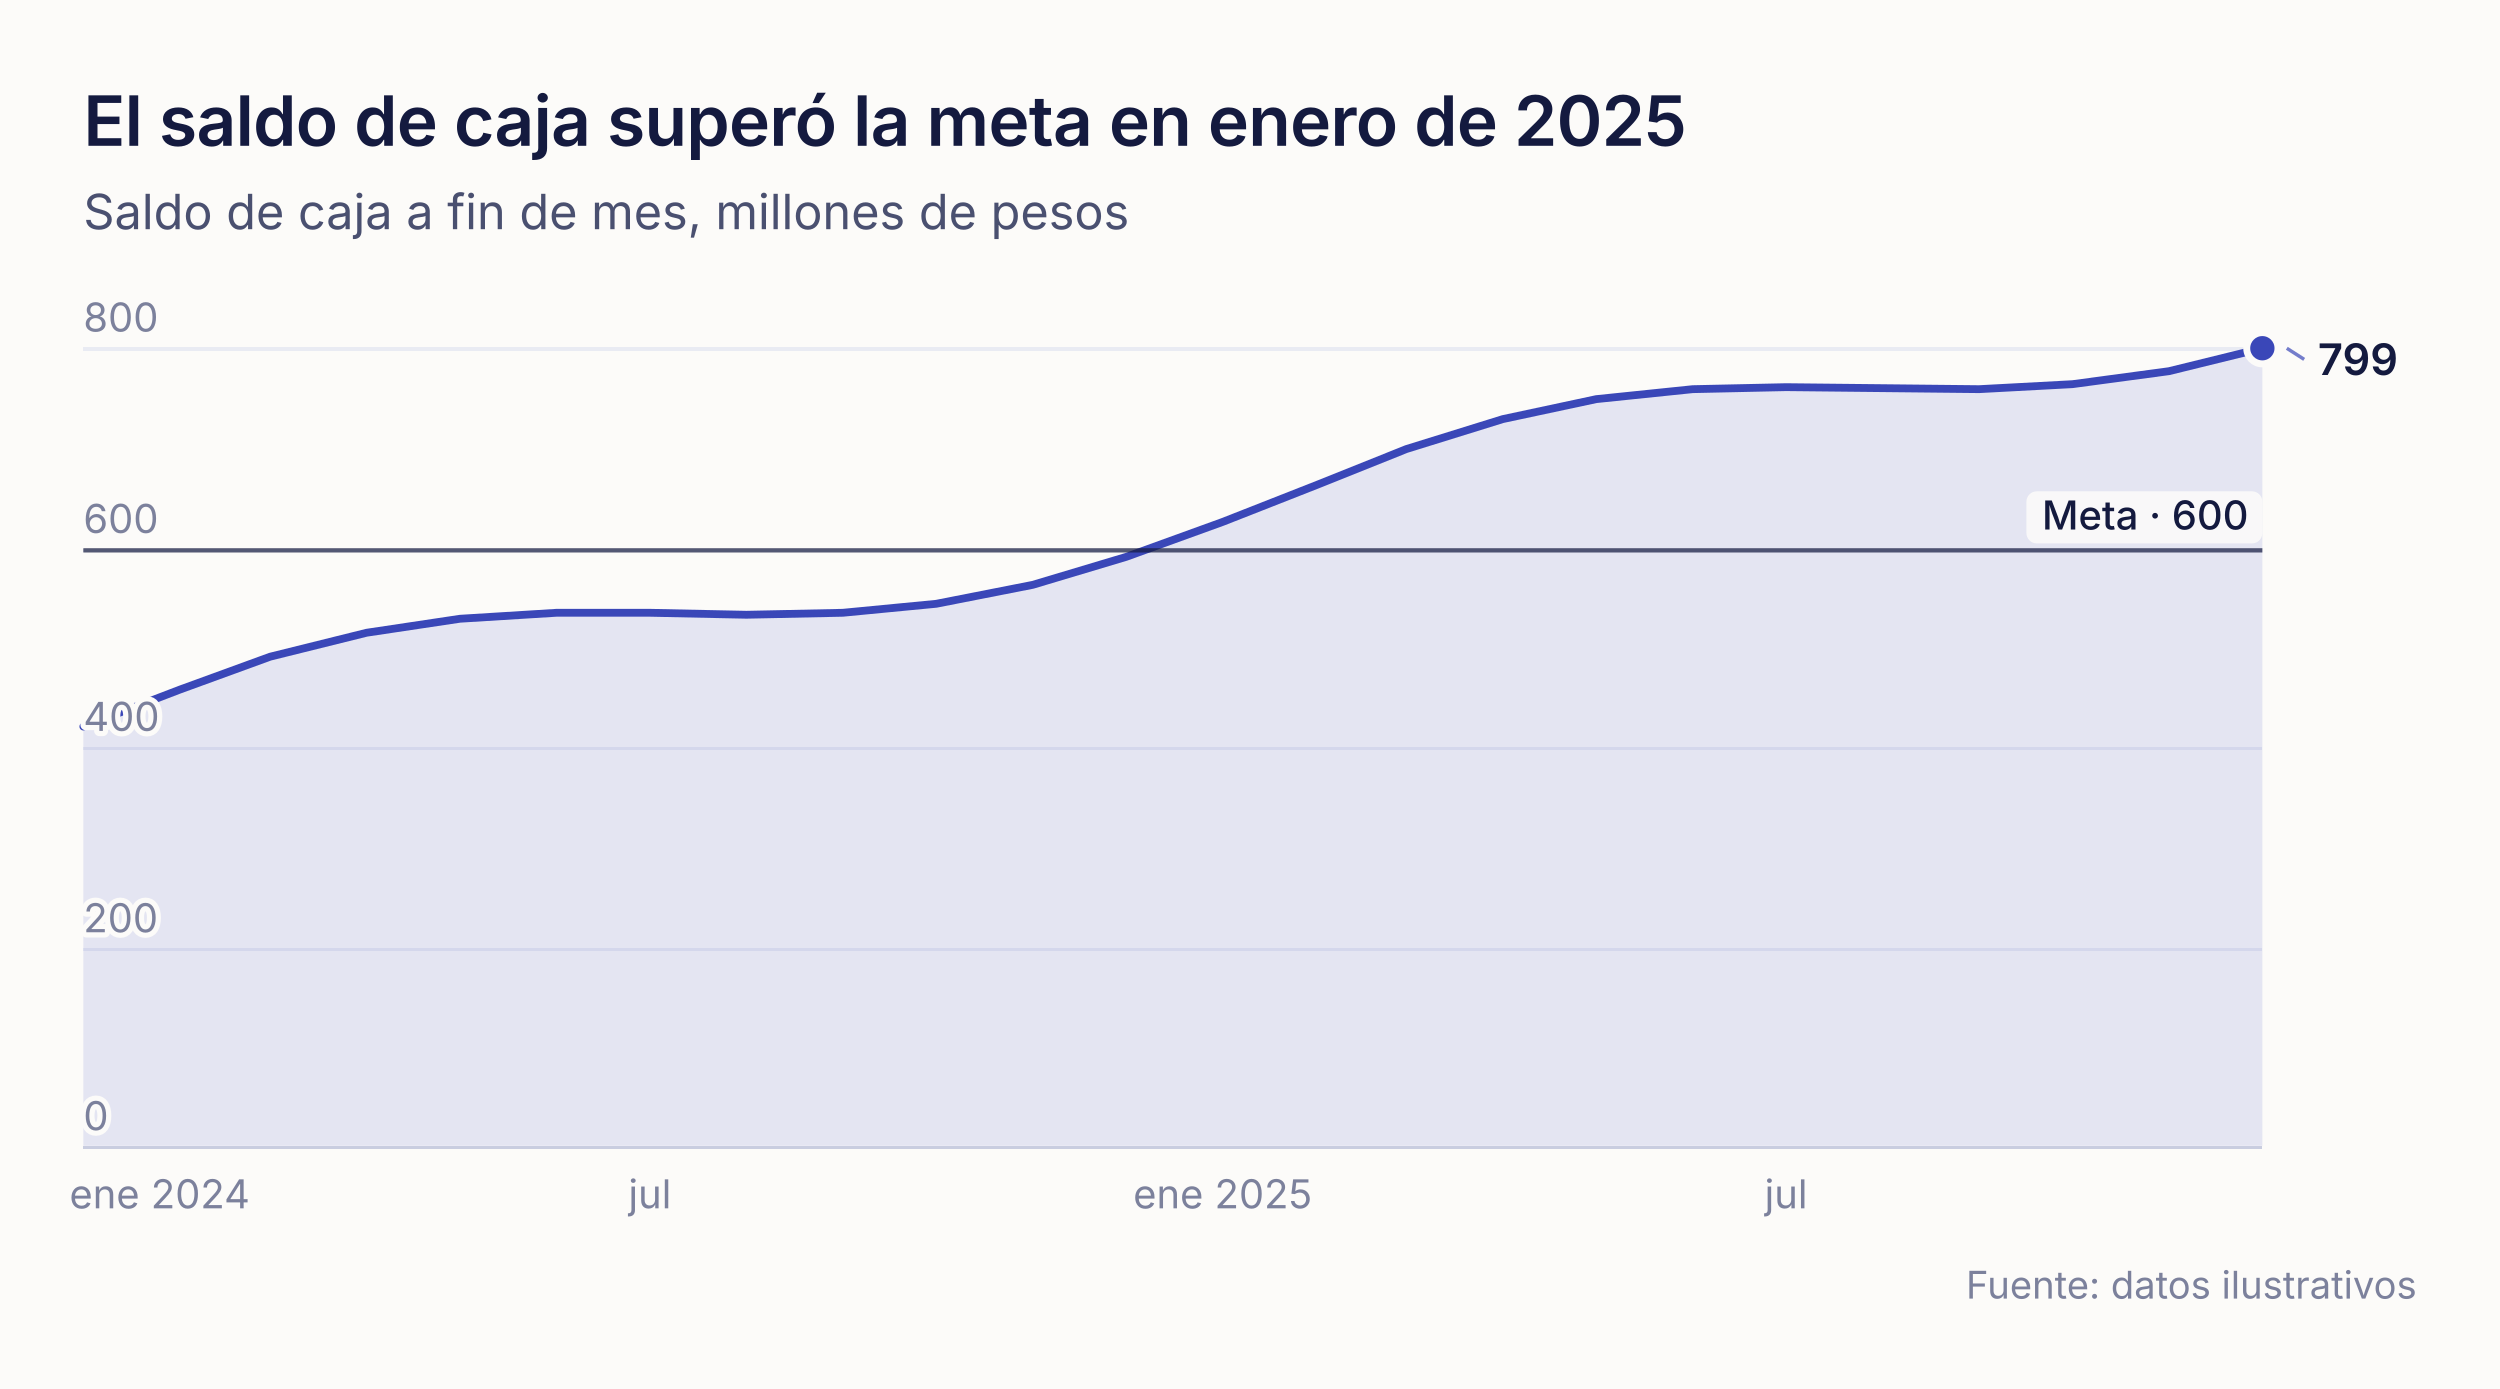
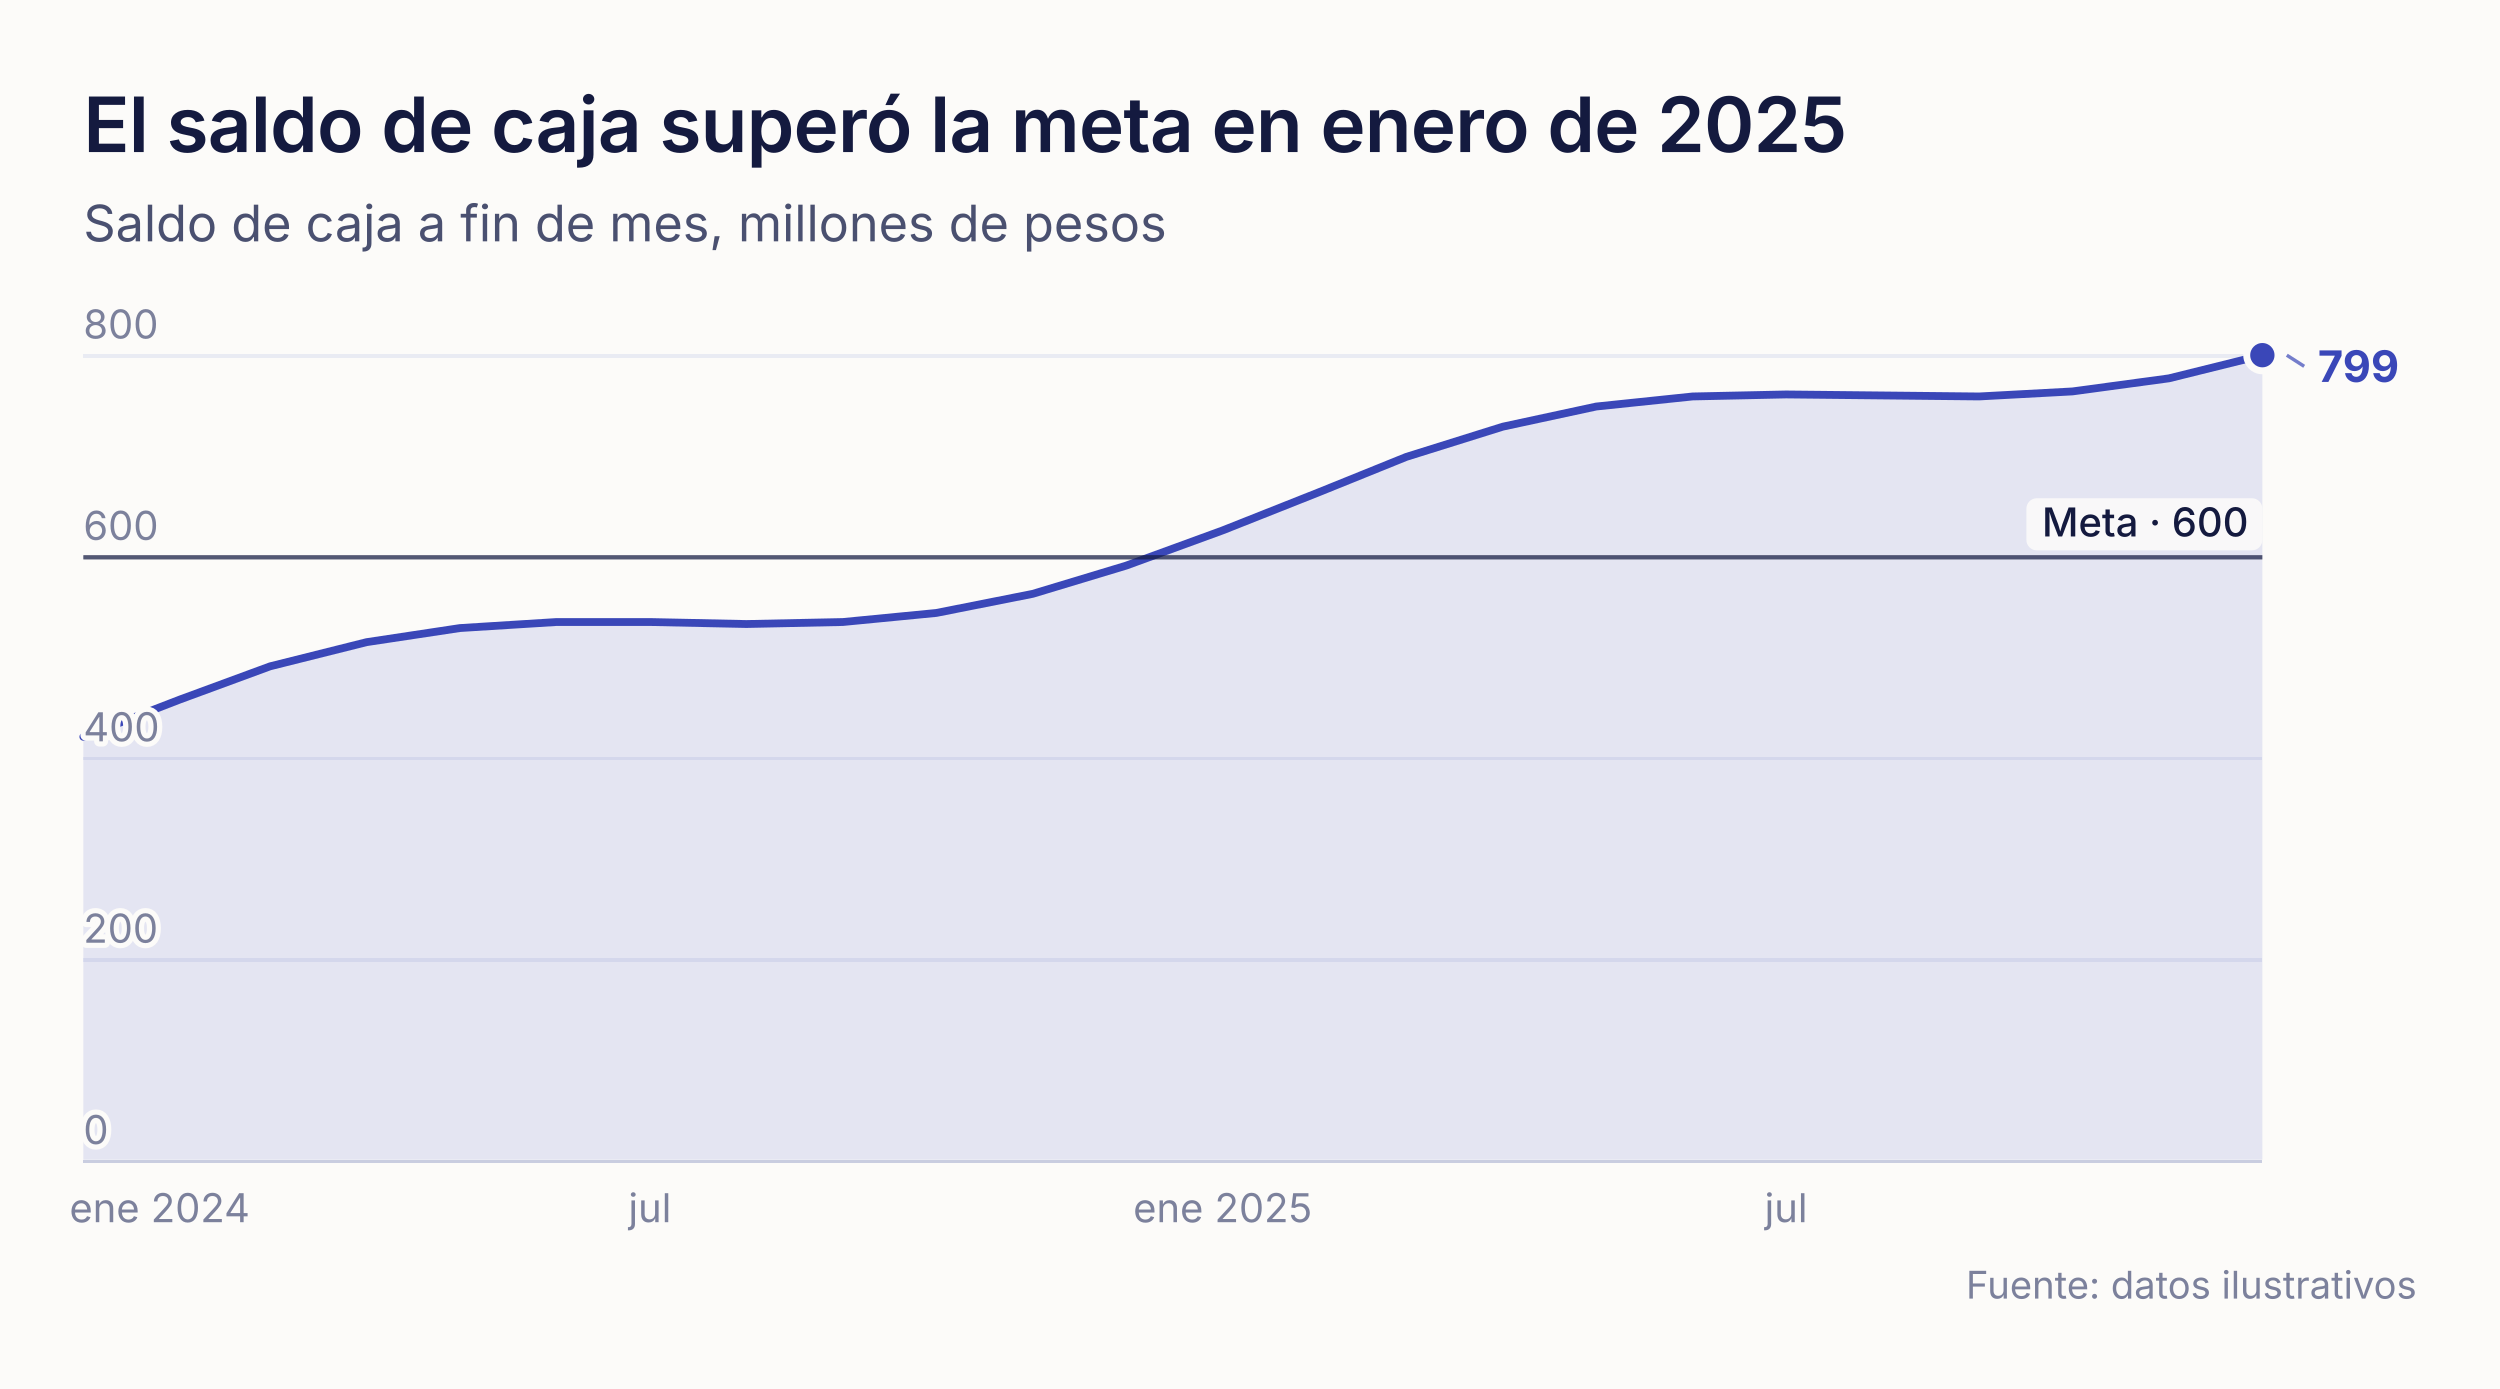
<svg xmlns="http://www.w3.org/2000/svg" viewBox="0 0 720 400" width="720" height="400" role="img" aria-labelledby="pacuiqmi-t pacuiqmi-d" font-family="'Mozilla Text', 'Inter', system-ui, -apple-system, 'Segoe UI', Roboto, sans-serif" class="pa-chart" data-pa-type="area" data-pa-mode="light" style="max-width:100%;height:auto;font-variant-numeric:lining-nums">
  <style>.pa-m{transition:opacity .15s ease}.pa-focus .pa-m{opacity:.28}.pa-focus .pa-m.pa-on{opacity:1}</style>
  <rect width="720" height="400" fill="#FCFBF9" />
  <g class="pa-header">
-     <text x="24" y="42" fill="#141A3F" font-size="20" font-weight="600" letter-spacing="-0.01em">El saldo de caja superó la meta en enero de 2025</text>
-     <text x="24" y="66" fill="#4A5070" font-size="14">Saldo de caja a fin de mes, millones de pesos</text>
+     <text x="24" y="43.8" fill="#141A3F" font-size="22" font-weight="600" letter-spacing="-0.01em">El saldo de caja superó la meta en enero de 2025</text>
+     <text x="24" y="69.5" fill="#4A5070" font-size="14.5">Saldo de caja a fin de mes, millones de pesos</text>
  </g>
  <g class="pa-body">
    <g class="pa-grid">
-       <line x1="24" x2="651.56" y1="330.5" y2="330.5" stroke="#C9CDE0" stroke-width="1" shape-rendering="crispEdges" />
-       <line x1="24" x2="651.56" y1="273.5" y2="273.5" stroke="#E9EBF3" stroke-width="1" shape-rendering="crispEdges" />
-       <line x1="24" x2="651.56" y1="215.5" y2="215.5" stroke="#E9EBF3" stroke-width="1" shape-rendering="crispEdges" />
-       <line x1="24" x2="651.56" y1="158.5" y2="158.5" stroke="#E9EBF3" stroke-width="1" shape-rendering="crispEdges" />
-       <line x1="24" x2="651.56" y1="100.5" y2="100.5" stroke="#E9EBF3" stroke-width="1" shape-rendering="crispEdges" />
+       <line x1="24" x2="651.56" y1="334.5" y2="334.5" stroke="#C9CDE0" stroke-width="1" shape-rendering="crispEdges" />
+       <line x1="24" x2="651.56" y1="276.5" y2="276.5" stroke="#E9EBF3" stroke-width="1" shape-rendering="crispEdges" />
+       <line x1="24" x2="651.56" y1="218.5" y2="218.5" stroke="#E9EBF3" stroke-width="1" shape-rendering="crispEdges" />
+       <line x1="24" x2="651.56" y1="160.5" y2="160.5" stroke="#E9EBF3" stroke-width="1" shape-rendering="crispEdges" />
+       <line x1="24" x2="651.56" y1="102.5" y2="102.5" stroke="#E9EBF3" stroke-width="1" shape-rendering="crispEdges" />
    </g>
    <g>
-       <text x="20" y="348" fill="#7C819C" font-size="11.5" text-anchor="start">ene 2024</text>
-       <text x="187.17" y="348" fill="#7C819C" font-size="11.5" text-anchor="middle">jul</text>
-       <text x="352.13" y="348" fill="#7C819C" font-size="11.5" text-anchor="middle">ene 2025</text>
-       <text x="514.39" y="348" fill="#7C819C" font-size="11.5" text-anchor="middle">jul</text>
+       <text x="20" y="352" fill="#7C819C" font-size="11.5" text-anchor="start">ene 2024</text>
+       <text x="187.17" y="352" fill="#7C819C" font-size="11.5" text-anchor="middle">jul</text>
+       <text x="352.13" y="352" fill="#7C819C" font-size="11.5" text-anchor="middle">ene 2025</text>
+       <text x="514.39" y="352" fill="#7C819C" font-size="11.5" text-anchor="middle">jul</text>
    </g>
    <g class="pa-m" data-series="Saldo">
-       <path d="M24.00,209.25L51.79,198.61L77.79,189.13L105.58,182.23L132.48,178.20L160.27,176.48L187.17,176.48L214.96,177.05L242.75,176.48L269.65,173.89L297.44,168.43L324.33,160.38L352.13,150.31L379.92,139.39L405.02,129.33L432.81,120.70L459.71,114.95L487.50,112.08L514.39,111.50L542.19,111.79L569.98,112.08L596.87,110.64L624.67,106.90L651.56,100.29L651.56,330.00L24.00,330.00Z" fill="#3A47B8" fill-opacity="0.12" stroke="none" stroke-width="0" />
-       <path d="M24.00,209.25L51.79,198.61L77.79,189.13L105.58,182.23L132.48,178.20L160.27,176.48L187.17,176.48L214.96,177.05L242.75,176.48L269.65,173.89L297.44,168.43L324.33,160.38L352.13,150.31L379.92,139.39L405.02,129.33L432.81,120.70L459.71,114.95L487.50,112.08L514.39,111.50L542.19,111.79L569.98,112.08L596.87,110.64L624.67,106.90L651.56,100.29" fill="none" stroke="#3A47B8" stroke-width="2.25" stroke-linejoin="round" stroke-linecap="round" />
-       <circle cx="651.56" cy="100.29" r="4.5" fill="#3A47B8" stroke="#FCFBF9" stroke-width="2" />
+       <path d="M24.00,212.20L51.79,201.47L77.79,191.90L105.58,184.94L132.48,180.88L160.27,179.14L187.17,179.14L214.96,179.72L242.75,179.14L269.65,176.53L297.44,171.02L324.33,162.90L352.13,152.75L379.92,141.73L405.02,131.58L432.81,122.88L459.71,117.08L487.50,114.18L514.39,113.60L542.19,113.89L569.98,114.18L596.87,112.73L624.67,108.96L651.56,102.29L651.56,334.00L24.00,334.00Z" fill="#3A47B8" fill-opacity="0.12" stroke="none" stroke-width="0" />
+       <path d="M24.00,212.20L51.79,201.47L77.79,191.90L105.58,184.94L132.48,180.88L160.27,179.14L187.17,179.14L214.96,179.72L242.75,179.14L269.65,176.53L297.44,171.02L324.33,162.90L352.13,152.75L379.92,141.73L405.02,131.58L432.81,122.88L459.71,117.08L487.50,114.18L514.39,113.60L542.19,113.89L569.98,114.18L596.87,112.73L624.67,108.96L651.56,102.29" fill="none" stroke="#3A47B8" stroke-width="2.25" stroke-linejoin="round" stroke-linecap="round" />
+       <circle cx="651.56" cy="102.29" r="4.5" fill="#3A47B8" stroke="#FCFBF9" stroke-width="2" />
    </g>
    <g class="pa-refs">
-       <line x1="24" x2="651.56" y1="158.5" y2="158.5" stroke="#141A3F" stroke-width="1.25" opacity="0.7" />
-       <rect x="583.61" y="141.5" width="67.95" height="15" rx="3" fill="#FCFBF9" opacity="0.9" />
-       <text x="647.56" y="152.5" fill="#141A3F" font-size="11.5" font-weight="500" text-anchor="end">Meta · 600</text>
+       <line x1="24" x2="651.56" y1="160.5" y2="160.5" stroke="#141A3F" stroke-width="1.25" opacity="0.7" />
+       <rect x="583.61" y="143.5" width="67.95" height="15" rx="3" fill="#FCFBF9" opacity="0.9" />
+       <text x="647.56" y="154.5" fill="#141A3F" font-size="11.5" font-weight="500" text-anchor="end">Meta · 600</text>
    </g>
    <g class="pa-axis pa-axis-y">
-       <text x="24" y="325.5" fill="#7C819C" font-size="11.5" stroke="#FCFBF9" stroke-width="3" paint-order="stroke" stroke-linejoin="round">0</text>
-       <text x="24" y="268.5" fill="#7C819C" font-size="11.5" stroke="#FCFBF9" stroke-width="3" paint-order="stroke" stroke-linejoin="round">200</text>
-       <text x="24" y="210.5" fill="#7C819C" font-size="11.5" stroke="#FCFBF9" stroke-width="3" paint-order="stroke" stroke-linejoin="round">400</text>
-       <text x="24" y="153.5" fill="#7C819C" font-size="11.5" stroke="#FCFBF9" stroke-width="3" paint-order="stroke" stroke-linejoin="round">600</text>
-       <text x="24" y="95.5" fill="#7C819C" font-size="11.5" stroke="#FCFBF9" stroke-width="3" paint-order="stroke" stroke-linejoin="round">800</text>
+       <text x="24" y="329.5" fill="#7C819C" font-size="11.5" stroke="#FCFBF9" stroke-width="3" paint-order="stroke" stroke-linejoin="round">0</text>
+       <text x="24" y="271.5" fill="#7C819C" font-size="11.5" stroke="#FCFBF9" stroke-width="3" paint-order="stroke" stroke-linejoin="round">200</text>
+       <text x="24" y="213.5" fill="#7C819C" font-size="11.5" stroke="#FCFBF9" stroke-width="3" paint-order="stroke" stroke-linejoin="round">400</text>
+       <text x="24" y="155.5" fill="#7C819C" font-size="11.5" stroke="#FCFBF9" stroke-width="3" paint-order="stroke" stroke-linejoin="round">600</text>
+       <text x="24" y="97.5" fill="#7C819C" font-size="11.5" stroke="#FCFBF9" stroke-width="3" paint-order="stroke" stroke-linejoin="round">800</text>
    </g>
    <g class="pa-endlabel">
-       <path d="M658.6,100.3L658.6,100.3L663.6,103.5" fill="none" stroke="#3A47B8" stroke-width="1" opacity="0.7" />
-       <text x="667.56" y="108" fill="#141A3F" font-size="12.5" font-weight="600">799</text>
+       <path d="M658.6,102.3L658.6,102.3L663.6,105.5" fill="none" stroke="#3A47B8" stroke-width="1" opacity="0.7" />
+       <text x="667.56" y="110" fill="#3A47B8" font-size="12.5" font-weight="700">799</text>
    </g>
-     <rect class="pa-cross" x="20" y="100" width="635.56" height="230" fill="transparent" data-cross="[{&quot;x&quot;:24,&quot;t&quot;:&quot;ene 2024&quot;,&quot;v&quot;:[[&quot;Saldo&quot;,&quot;#3A47B8&quot;,209.3,&quot;420&quot;]]},{&quot;x&quot;:51.8,&quot;t&quot;:&quot;feb 2024&quot;,&quot;v&quot;:[[&quot;Saldo&quot;,&quot;#3A47B8&quot;,198.6,&quot;457&quot;]]},{&quot;x&quot;:77.8,&quot;t&quot;:&quot;mar 2024&quot;,&quot;v&quot;:[[&quot;Saldo&quot;,&quot;#3A47B8&quot;,189.1,&quot;490&quot;]]},{&quot;x&quot;:105.6,&quot;t&quot;:&quot;abr 2024&quot;,&quot;v&quot;:[[&quot;Saldo&quot;,&quot;#3A47B8&quot;,182.2,&quot;514&quot;]]},{&quot;x&quot;:132.5,&quot;t&quot;:&quot;may 2024&quot;,&quot;v&quot;:[[&quot;Saldo&quot;,&quot;#3A47B8&quot;,178.2,&quot;528&quot;]]},{&quot;x&quot;:160.3,&quot;t&quot;:&quot;jun 2024&quot;,&quot;v&quot;:[[&quot;Saldo&quot;,&quot;#3A47B8&quot;,176.5,&quot;534&quot;]]},{&quot;x&quot;:187.2,&quot;t&quot;:&quot;jul 2024&quot;,&quot;v&quot;:[[&quot;Saldo&quot;,&quot;#3A47B8&quot;,176.5,&quot;534&quot;]]},{&quot;x&quot;:215,&quot;t&quot;:&quot;ago 2024&quot;,&quot;v&quot;:[[&quot;Saldo&quot;,&quot;#3A47B8&quot;,177.1,&quot;532&quot;]]},{&quot;x&quot;:242.8,&quot;t&quot;:&quot;sep 2024&quot;,&quot;v&quot;:[[&quot;Saldo&quot;,&quot;#3A47B8&quot;,176.5,&quot;534&quot;]]},{&quot;x&quot;:269.6,&quot;t&quot;:&quot;oct 2024&quot;,&quot;v&quot;:[[&quot;Saldo&quot;,&quot;#3A47B8&quot;,173.9,&quot;543&quot;]]},{&quot;x&quot;:297.4,&quot;t&quot;:&quot;nov 2024&quot;,&quot;v&quot;:[[&quot;Saldo&quot;,&quot;#3A47B8&quot;,168.4,&quot;562&quot;]]},{&quot;x&quot;:324.3,&quot;t&quot;:&quot;dic 2024&quot;,&quot;v&quot;:[[&quot;Saldo&quot;,&quot;#3A47B8&quot;,160.4,&quot;590&quot;]]},{&quot;x&quot;:352.1,&quot;t&quot;:&quot;ene 2025&quot;,&quot;v&quot;:[[&quot;Saldo&quot;,&quot;#3A47B8&quot;,150.3,&quot;625&quot;]]},{&quot;x&quot;:379.9,&quot;t&quot;:&quot;feb 2025&quot;,&quot;v&quot;:[[&quot;Saldo&quot;,&quot;#3A47B8&quot;,139.4,&quot;663&quot;]]},{&quot;x&quot;:405,&quot;t&quot;:&quot;mar 2025&quot;,&quot;v&quot;:[[&quot;Saldo&quot;,&quot;#3A47B8&quot;,129.3,&quot;698&quot;]]},{&quot;x&quot;:432.8,&quot;t&quot;:&quot;abr 2025&quot;,&quot;v&quot;:[[&quot;Saldo&quot;,&quot;#3A47B8&quot;,120.7,&quot;728&quot;]]},{&quot;x&quot;:459.7,&quot;t&quot;:&quot;may 2025&quot;,&quot;v&quot;:[[&quot;Saldo&quot;,&quot;#3A47B8&quot;,115,&quot;748&quot;]]},{&quot;x&quot;:487.5,&quot;t&quot;:&quot;jun 2025&quot;,&quot;v&quot;:[[&quot;Saldo&quot;,&quot;#3A47B8&quot;,112.1,&quot;758&quot;]]},{&quot;x&quot;:514.4,&quot;t&quot;:&quot;jul 2025&quot;,&quot;v&quot;:[[&quot;Saldo&quot;,&quot;#3A47B8&quot;,111.5,&quot;760&quot;]]},{&quot;x&quot;:542.2,&quot;t&quot;:&quot;ago 2025&quot;,&quot;v&quot;:[[&quot;Saldo&quot;,&quot;#3A47B8&quot;,111.8,&quot;759&quot;]]},{&quot;x&quot;:570,&quot;t&quot;:&quot;sep 2025&quot;,&quot;v&quot;:[[&quot;Saldo&quot;,&quot;#3A47B8&quot;,112.1,&quot;758&quot;]]},{&quot;x&quot;:596.9,&quot;t&quot;:&quot;oct 2025&quot;,&quot;v&quot;:[[&quot;Saldo&quot;,&quot;#3A47B8&quot;,110.6,&quot;763&quot;]]},{&quot;x&quot;:624.7,&quot;t&quot;:&quot;nov 2025&quot;,&quot;v&quot;:[[&quot;Saldo&quot;,&quot;#3A47B8&quot;,106.9,&quot;776&quot;]]},{&quot;x&quot;:651.6,&quot;t&quot;:&quot;dic 2025&quot;,&quot;v&quot;:[[&quot;Saldo&quot;,&quot;#3A47B8&quot;,100.3,&quot;799&quot;]]}]" data-y0="100" data-y1="330" />
+     <rect class="pa-cross" x="20" y="102" width="635.56" height="232" fill="transparent" data-cross="[{&quot;x&quot;:24,&quot;t&quot;:&quot;ene 2024&quot;,&quot;v&quot;:[[&quot;Saldo&quot;,&quot;#3A47B8&quot;,212.2,&quot;420&quot;]]},{&quot;x&quot;:51.8,&quot;t&quot;:&quot;feb 2024&quot;,&quot;v&quot;:[[&quot;Saldo&quot;,&quot;#3A47B8&quot;,201.5,&quot;457&quot;]]},{&quot;x&quot;:77.8,&quot;t&quot;:&quot;mar 2024&quot;,&quot;v&quot;:[[&quot;Saldo&quot;,&quot;#3A47B8&quot;,191.9,&quot;490&quot;]]},{&quot;x&quot;:105.6,&quot;t&quot;:&quot;abr 2024&quot;,&quot;v&quot;:[[&quot;Saldo&quot;,&quot;#3A47B8&quot;,184.9,&quot;514&quot;]]},{&quot;x&quot;:132.5,&quot;t&quot;:&quot;may 2024&quot;,&quot;v&quot;:[[&quot;Saldo&quot;,&quot;#3A47B8&quot;,180.9,&quot;528&quot;]]},{&quot;x&quot;:160.3,&quot;t&quot;:&quot;jun 2024&quot;,&quot;v&quot;:[[&quot;Saldo&quot;,&quot;#3A47B8&quot;,179.1,&quot;534&quot;]]},{&quot;x&quot;:187.2,&quot;t&quot;:&quot;jul 2024&quot;,&quot;v&quot;:[[&quot;Saldo&quot;,&quot;#3A47B8&quot;,179.1,&quot;534&quot;]]},{&quot;x&quot;:215,&quot;t&quot;:&quot;ago 2024&quot;,&quot;v&quot;:[[&quot;Saldo&quot;,&quot;#3A47B8&quot;,179.7,&quot;532&quot;]]},{&quot;x&quot;:242.8,&quot;t&quot;:&quot;sep 2024&quot;,&quot;v&quot;:[[&quot;Saldo&quot;,&quot;#3A47B8&quot;,179.1,&quot;534&quot;]]},{&quot;x&quot;:269.6,&quot;t&quot;:&quot;oct 2024&quot;,&quot;v&quot;:[[&quot;Saldo&quot;,&quot;#3A47B8&quot;,176.5,&quot;543&quot;]]},{&quot;x&quot;:297.4,&quot;t&quot;:&quot;nov 2024&quot;,&quot;v&quot;:[[&quot;Saldo&quot;,&quot;#3A47B8&quot;,171,&quot;562&quot;]]},{&quot;x&quot;:324.3,&quot;t&quot;:&quot;dic 2024&quot;,&quot;v&quot;:[[&quot;Saldo&quot;,&quot;#3A47B8&quot;,162.9,&quot;590&quot;]]},{&quot;x&quot;:352.1,&quot;t&quot;:&quot;ene 2025&quot;,&quot;v&quot;:[[&quot;Saldo&quot;,&quot;#3A47B8&quot;,152.8,&quot;625&quot;]]},{&quot;x&quot;:379.9,&quot;t&quot;:&quot;feb 2025&quot;,&quot;v&quot;:[[&quot;Saldo&quot;,&quot;#3A47B8&quot;,141.7,&quot;663&quot;]]},{&quot;x&quot;:405,&quot;t&quot;:&quot;mar 2025&quot;,&quot;v&quot;:[[&quot;Saldo&quot;,&quot;#3A47B8&quot;,131.6,&quot;698&quot;]]},{&quot;x&quot;:432.8,&quot;t&quot;:&quot;abr 2025&quot;,&quot;v&quot;:[[&quot;Saldo&quot;,&quot;#3A47B8&quot;,122.9,&quot;728&quot;]]},{&quot;x&quot;:459.7,&quot;t&quot;:&quot;may 2025&quot;,&quot;v&quot;:[[&quot;Saldo&quot;,&quot;#3A47B8&quot;,117.1,&quot;748&quot;]]},{&quot;x&quot;:487.5,&quot;t&quot;:&quot;jun 2025&quot;,&quot;v&quot;:[[&quot;Saldo&quot;,&quot;#3A47B8&quot;,114.2,&quot;758&quot;]]},{&quot;x&quot;:514.4,&quot;t&quot;:&quot;jul 2025&quot;,&quot;v&quot;:[[&quot;Saldo&quot;,&quot;#3A47B8&quot;,113.6,&quot;760&quot;]]},{&quot;x&quot;:542.2,&quot;t&quot;:&quot;ago 2025&quot;,&quot;v&quot;:[[&quot;Saldo&quot;,&quot;#3A47B8&quot;,113.9,&quot;759&quot;]]},{&quot;x&quot;:570,&quot;t&quot;:&quot;sep 2025&quot;,&quot;v&quot;:[[&quot;Saldo&quot;,&quot;#3A47B8&quot;,114.2,&quot;758&quot;]]},{&quot;x&quot;:596.9,&quot;t&quot;:&quot;oct 2025&quot;,&quot;v&quot;:[[&quot;Saldo&quot;,&quot;#3A47B8&quot;,112.7,&quot;763&quot;]]},{&quot;x&quot;:624.7,&quot;t&quot;:&quot;nov 2025&quot;,&quot;v&quot;:[[&quot;Saldo&quot;,&quot;#3A47B8&quot;,109,&quot;776&quot;]]},{&quot;x&quot;:651.6,&quot;t&quot;:&quot;dic 2025&quot;,&quot;v&quot;:[[&quot;Saldo&quot;,&quot;#3A47B8&quot;,102.3,&quot;799&quot;]]}]" data-y0="102" data-y1="334" />
  </g>
  <text x="696" y="374" fill="#7C819C" font-size="11" text-anchor="end">Fuente: datos ilustrativos</text>
</svg>
